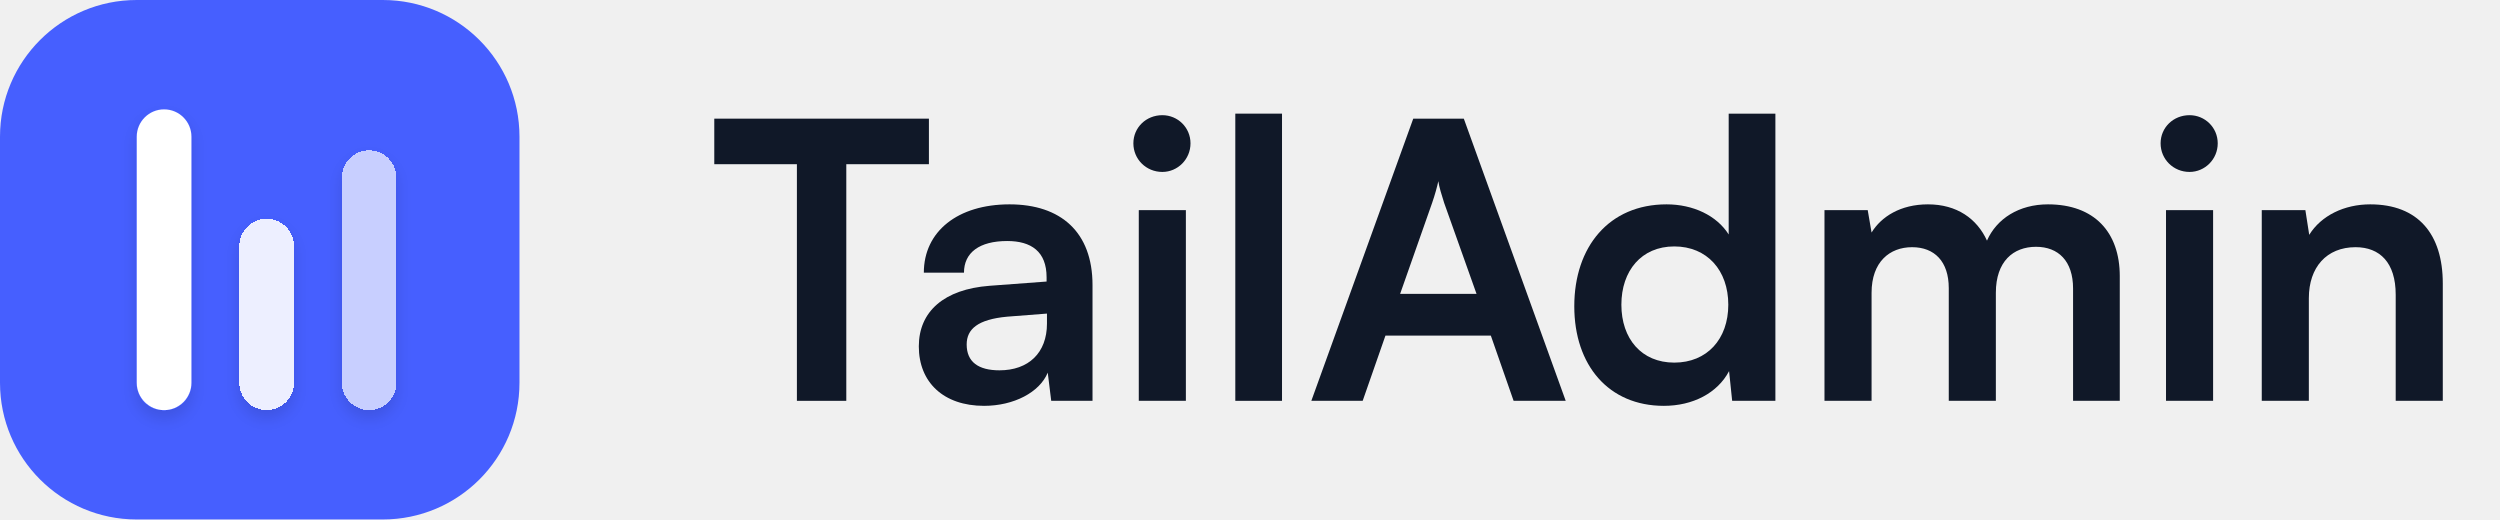
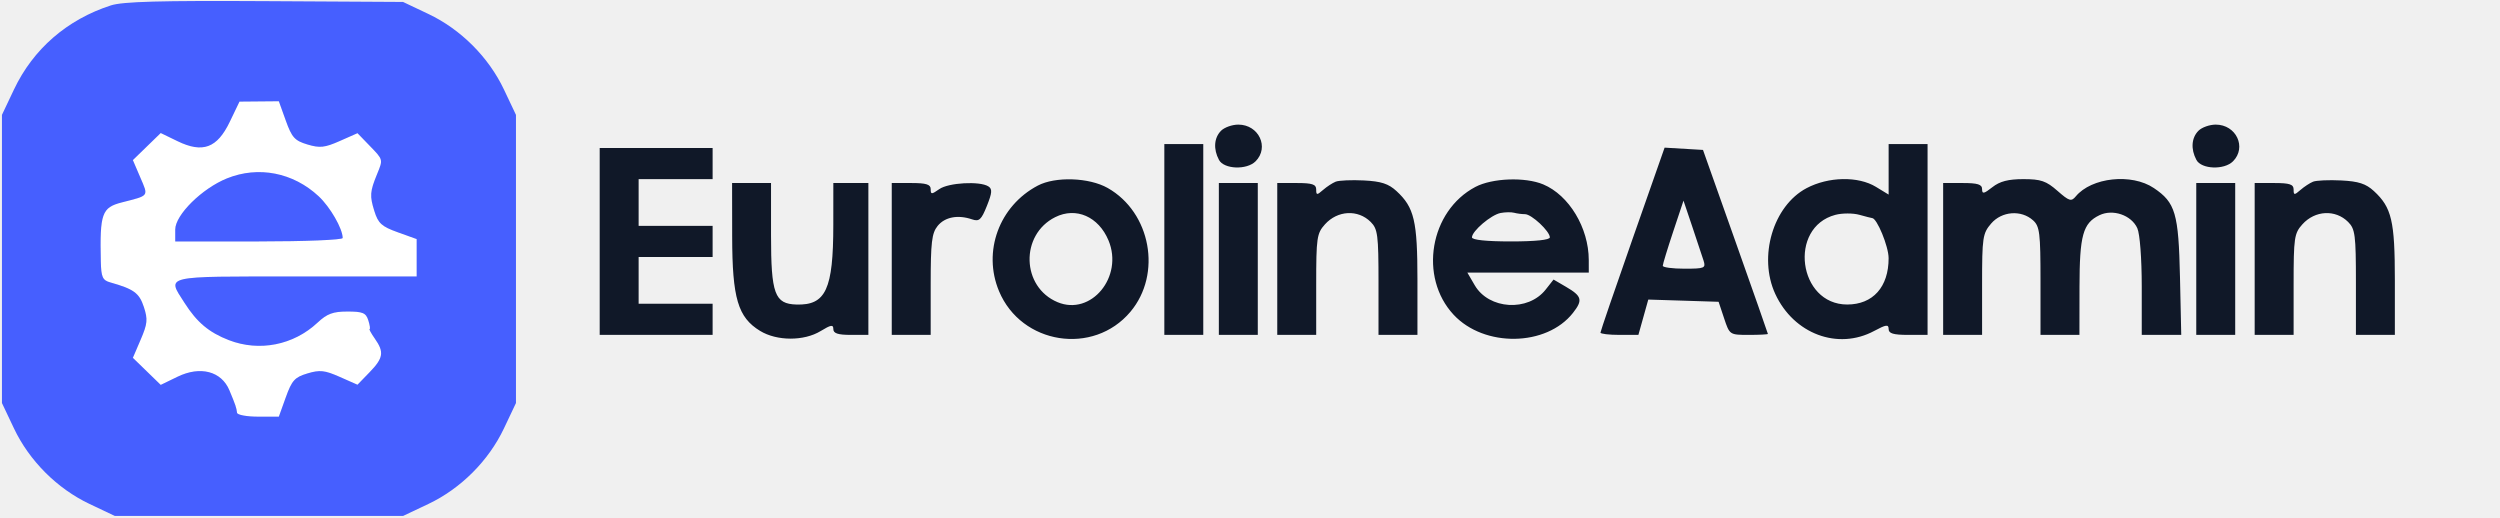
- <svg xmlns="http://www.w3.org/2000/svg" width="154" height="32" viewBox="0 0 154 32" fill="none">
-   <path d="M0 8.421C0 3.77 3.77 0 8.421 0H23.579C28.23 0 32 3.77 32 8.421V23.579C32 28.23 28.23 32 23.579 32H8.421C3.77 32 0 28.23 0 23.579V8.421Z" fill="#465FFF" />
-   <g filter="url(#filter0_d_1624_24907)">
-     <path d="M8.424 8.422C8.424 7.491 9.178 6.737 10.108 6.737V6.737C11.038 6.737 11.792 7.491 11.792 8.422V23.579C11.792 24.51 11.038 25.264 10.108 25.264V25.264C9.178 25.264 8.424 24.51 8.424 23.579V8.422Z" fill="white" />
-   </g>
-   <g filter="url(#filter1_d_1624_24907)">
-     <path d="M14.742 15.157C14.742 14.227 15.496 13.473 16.426 13.473V13.473C17.357 13.473 18.111 14.227 18.111 15.157V23.578C18.111 24.508 17.357 25.262 16.426 25.262V25.262C15.496 25.262 14.742 24.508 14.742 23.578V15.157Z" fill="white" fill-opacity="0.9" shape-rendering="crispEdges" />
-   </g>
-   <g filter="url(#filter2_d_1624_24907)">
-     <path d="M21.055 10.946C21.055 10.016 21.809 9.262 22.739 9.262V9.262C23.669 9.262 24.423 10.016 24.423 10.946V23.578C24.423 24.508 23.669 25.262 22.739 25.262V25.262C21.809 25.262 21.055 24.508 21.055 23.578V10.946Z" fill="white" fill-opacity="0.7" shape-rendering="crispEdges" />
-   </g>
-   <path d="M44 10.115H49.089V24.691H52.132V10.115H57.221V7.309H44V10.115Z" fill="#101828" />
-   <path d="M60.617 25C62.448 25 64.042 24.168 64.541 22.955L64.755 24.691H67.299V17.558C67.299 14.3 65.349 12.588 62.187 12.588C59.001 12.588 56.908 14.252 56.908 16.797H59.381C59.381 15.56 60.332 14.847 62.044 14.847C63.519 14.847 64.47 15.489 64.47 17.082V17.343L60.95 17.605C58.168 17.819 56.599 19.174 56.599 21.338C56.599 23.549 58.121 25 60.617 25ZM61.569 22.812C60.261 22.812 59.547 22.289 59.547 21.219C59.547 20.268 60.237 19.674 62.044 19.507L64.493 19.317V19.935C64.493 21.742 63.352 22.812 61.569 22.812Z" fill="#101828" />
-   <path d="M71.6 10.591C72.551 10.591 73.335 9.806 73.335 8.831C73.335 7.856 72.551 7.095 71.6 7.095C70.601 7.095 69.816 7.856 69.816 8.831C69.816 9.806 70.601 10.591 71.6 10.591ZM70.149 24.691H73.05V12.944H70.149V24.691Z" fill="#101828" />
-   <path d="M78.972 24.691V7H76.095V24.691H78.972Z" fill="#101828" />
-   <path d="M83.941 24.691L85.344 20.672H91.835L93.238 24.691H96.448L90.171 7.309H87.056L80.778 24.691H83.941ZM88.221 12.493C88.387 12.017 88.53 11.494 88.601 11.161C88.649 11.518 88.815 12.041 88.958 12.493L90.955 18.104H86.247L88.221 12.493Z" fill="#101828" />
-   <path d="M102.493 25C104.276 25 105.798 24.215 106.511 22.86L106.701 24.691H109.364V7H106.487V14.443C105.75 13.277 104.3 12.588 102.659 12.588C99.116 12.588 96.976 15.203 96.976 18.865C96.976 22.503 99.092 25 102.493 25ZM103.135 22.337C101.113 22.337 99.877 20.863 99.877 18.77C99.877 16.678 101.113 15.18 103.135 15.18C105.156 15.18 106.463 16.654 106.463 18.77C106.463 20.886 105.156 22.337 103.135 22.337Z" fill="#101828" />
-   <path d="M115.289 24.691V18.033C115.289 16.131 116.406 15.227 117.785 15.227C119.164 15.227 120.044 16.107 120.044 17.748V24.691H122.945V18.033C122.945 16.107 124.015 15.203 125.418 15.203C126.797 15.203 127.701 16.083 127.701 17.771V24.691H130.578V17.011C130.578 14.3 129.008 12.588 126.155 12.588C124.372 12.588 122.993 13.468 122.398 14.823C121.78 13.468 120.543 12.588 118.76 12.588C117.072 12.588 115.883 13.349 115.289 14.324L115.051 12.944H112.388V24.691H115.289Z" fill="#101828" />
-   <path d="M134.876 10.591C135.827 10.591 136.612 9.806 136.612 8.831C136.612 7.856 135.827 7.095 134.876 7.095C133.877 7.095 133.093 7.856 133.093 8.831C133.093 9.806 133.877 10.591 134.876 10.591ZM133.426 24.691H136.327V12.944H133.426V24.691Z" fill="#101828" />
-   <path d="M142.225 24.691V18.366C142.225 16.464 143.318 15.227 145.102 15.227C146.6 15.227 147.575 16.178 147.575 18.152V24.691H150.476V17.462C150.476 14.419 148.954 12.588 146.005 12.588C144.412 12.588 142.985 13.277 142.248 14.466L142.011 12.944H139.324V24.691H142.225Z" fill="#101828" />
-   <defs>
-     <filter id="filter0_d_1624_24907" x="7.424" y="6.237" width="5.368" height="20.526" filterUnits="userSpaceOnUse" color-interpolation-filters="sRGB">
-       <feFlood flood-opacity="0" result="BackgroundImageFix" />
-       <feColorMatrix in="SourceAlpha" type="matrix" values="0 0 0 0 0 0 0 0 0 0 0 0 0 0 0 0 0 0 127 0" result="hardAlpha" />
-       <feOffset dy="0.5" />
-       <feGaussianBlur stdDeviation="0.5" />
-       <feComposite in2="hardAlpha" operator="out" />
-       <feColorMatrix type="matrix" values="0 0 0 0 0 0 0 0 0 0 0 0 0 0 0 0 0 0 0.12 0" />
-       <feBlend mode="normal" in2="BackgroundImageFix" result="effect1_dropShadow_1624_24907" />
-       <feBlend mode="normal" in="SourceGraphic" in2="effect1_dropShadow_1624_24907" result="shape" />
-     </filter>
-     <filter id="filter1_d_1624_24907" x="13.742" y="12.973" width="5.368" height="13.79" filterUnits="userSpaceOnUse" color-interpolation-filters="sRGB">
-       <feFlood flood-opacity="0" result="BackgroundImageFix" />
-       <feColorMatrix in="SourceAlpha" type="matrix" values="0 0 0 0 0 0 0 0 0 0 0 0 0 0 0 0 0 0 127 0" result="hardAlpha" />
-       <feOffset dy="0.5" />
-       <feGaussianBlur stdDeviation="0.5" />
-       <feComposite in2="hardAlpha" operator="out" />
-       <feColorMatrix type="matrix" values="0 0 0 0 0 0 0 0 0 0 0 0 0 0 0 0 0 0 0.12 0" />
-       <feBlend mode="normal" in2="BackgroundImageFix" result="effect1_dropShadow_1624_24907" />
-       <feBlend mode="normal" in="SourceGraphic" in2="effect1_dropShadow_1624_24907" result="shape" />
-     </filter>
-     <filter id="filter2_d_1624_24907" x="20.055" y="8.762" width="5.368" height="18" filterUnits="userSpaceOnUse" color-interpolation-filters="sRGB">
-       <feFlood flood-opacity="0" result="BackgroundImageFix" />
-       <feColorMatrix in="SourceAlpha" type="matrix" values="0 0 0 0 0 0 0 0 0 0 0 0 0 0 0 0 0 0 127 0" result="hardAlpha" />
-       <feOffset dy="0.5" />
-       <feGaussianBlur stdDeviation="0.5" />
-       <feComposite in2="hardAlpha" operator="out" />
-       <feColorMatrix type="matrix" values="0 0 0 0 0 0 0 0 0 0 0 0 0 0 0 0 0 0 0.12 0" />
-       <feBlend mode="normal" in2="BackgroundImageFix" result="effect1_dropShadow_1624_24907" />
-       <feBlend mode="normal" in="SourceGraphic" in2="effect1_dropShadow_1624_24907" result="shape" />
-     </filter>
-   </defs>
+ <svg xmlns="http://www.w3.org/2000/svg" width="642" height="133" viewBox="0 0 642 133" version="1.1">
+   <path d="M 59 31.292 C 55.761 38.031, 52.055 39.397, 45.568 36.245 L 41.277 34.160 37.698 37.636 L 34.119 41.112 36.041 45.595 C 38.143 50.500, 38.395 50.161, 31.310 51.973 C 26.144 53.295, 25.613 54.783, 25.894 67.183 C 25.984 71.138, 26.349 71.964, 28.250 72.500 C 34.369 74.225, 35.757 75.234, 36.936 78.814 C 37.988 82.010, 37.881 83.124, 36.134 87.194 L 34.119 91.888 37.698 95.364 L 41.277 98.840 45.586 96.746 C 51.430 93.907, 56.865 95.324, 58.907 100.221 C 60.497 104.035, 60.706 104.651, 60.875 106 C 60.944 106.550, 63.386 107, 66.302 107 L 71.605 107 73.399 102.011 C 74.956 97.681, 75.688 96.874, 78.946 95.898 C 82.136 94.942, 83.383 95.076, 87.251 96.787 L 91.802 98.800 94.901 95.602 C 98.453 91.938, 98.691 90.432, 96.268 86.973 C 95.316 85.613, 94.707 84.500, 94.915 84.500 C 95.123 84.500, 94.972 83.487, 94.579 82.250 C 93.974 80.343, 93.159 80, 89.230 80 C 85.513 80, 83.992 80.565, 81.548 82.852 C 75.361 88.642, 66.590 90.373, 58.770 87.348 C 53.656 85.369, 50.578 82.780, 47.380 77.770 C 42.851 70.672, 41.465 71, 76 71 L 107 71 107 66.198 L 107 61.395 102.144 59.649 C 97.994 58.156, 97.120 57.365, 96.134 54.201 C 94.914 50.291, 94.996 49.200, 96.846 44.685 C 98.394 40.908, 98.429 41.038, 94.901 37.398 L 91.802 34.200 87.251 36.213 C 83.383 37.924, 82.136 38.058, 78.946 37.102 C 75.688 36.126, 74.956 35.319, 73.399 30.989 L 71.605 26 66.552 26.045 L 61.500 26.091 59 31.292 M 58.297 45.804 C 51.876 48.395, 45 55.188, 45 58.942 L 45 62 66.500 62 C 78.325 62, 88 61.605, 88 61.122 C 88 58.733, 84.795 53.163, 81.828 50.398 C 75.285 44.299, 66.351 42.555, 58.297 45.804" stroke="none" fill="#ffffff" fill-rule="evenodd" />
+   <path d="M 313.571 33.571 C 311.758 35.385, 311.550 38.291, 313.035 41.066 C 314.325 43.476, 320.156 43.701, 322.429 41.429 C 326.011 37.846, 323.265 32, 318 32 C 316.429 32, 314.436 32.707, 313.571 33.571 M 564.571 33.571 C 562.758 35.385, 562.550 38.291, 564.035 41.066 C 565.325 43.476, 571.156 43.701, 573.429 41.429 C 577.011 37.846, 574.265 32, 569 32 C 567.429 32, 565.436 32.707, 564.571 33.571 M 299 61.500 L 299 86 304 86 L 309 86 309 61.500 L 309 37 304 37 L 299 37 299 61.500 M 485 43.485 L 485 49.971 481.750 47.989 C 477.176 45.201, 469.556 45.343, 463.921 48.323 C 455.327 52.868, 451.468 65.936, 455.896 75.500 C 460.641 85.749, 471.958 89.986, 481.265 84.998 C 484.365 83.336, 485 83.251, 485 84.498 C 485 85.634, 486.219 86, 490 86 L 495 86 495 61.500 L 495 37 490 37 L 485 37 485 43.485 M 154 62 L 154 86 168.500 86 L 183 86 183 82 L 183 78 173.500 78 L 164 78 164 72 L 164 66 173.500 66 L 183 66 183 62 L 183 58 173.500 58 L 164 58 164 52 L 164 46 173.500 46 L 183 46 183 42 L 183 38 168.500 38 L 154 38 154 62 M 419.235 61.372 C 414.706 74.275, 411 85.095, 411 85.416 C 411 85.737, 413.192 86, 415.870 86 L 420.740 86 422.010 81.464 L 423.280 76.929 432.309 77.214 L 441.338 77.500 442.752 81.750 C 444.161 85.982, 444.188 86, 449.083 86 C 451.788 86, 453.998 85.888, 453.995 85.750 C 453.992 85.612, 450.241 74.925, 445.659 62 L 437.328 38.500 432.399 38.206 L 427.470 37.912 419.235 61.372 M 266.500 47.662 C 256.589 52.887, 252.293 64.586, 256.548 74.768 C 262.275 88.475, 280.770 91.381, 290.288 80.069 C 298.447 70.374, 295.546 54.555, 284.458 48.275 C 279.687 45.572, 271.024 45.277, 266.500 47.662 M 343 46.656 C 342.175 46.989, 340.712 47.947, 339.750 48.785 C 338.174 50.158, 338 50.145, 338 48.655 C 338 47.336, 336.986 47, 333 47 L 328 47 328 66.500 L 328 86 333 86 L 338 86 338 73.056 C 338 61.040, 338.161 59.932, 340.250 57.611 C 343.491 54.008, 348.736 53.736, 352 57 C 353.802 58.802, 354 60.333, 354 72.500 L 354 86 359 86 L 364 86 364 71.968 C 364 56.724, 363.191 53.283, 358.615 49.063 C 356.571 47.178, 354.673 46.561, 350.236 46.338 C 347.081 46.180, 343.825 46.323, 343 46.656 M 378.871 48.006 C 367.172 54.188, 364.288 71.175, 373.298 80.834 C 381.164 89.266, 397.120 89.019, 403.932 80.359 C 406.521 77.067, 406.251 76.050, 402.147 73.654 L 398.954 71.789 396.931 74.360 C 392.410 80.108, 382.347 79.495, 378.709 73.250 L 376.816 70 392.408 70 L 408 70 407.994 66.750 C 407.980 58.508, 402.922 50.119, 396.298 47.351 C 391.640 45.405, 383.193 45.722, 378.871 48.006 M 511.635 48.073 C 509.451 49.791, 509 49.876, 509 48.573 C 509 47.352, 507.880 47, 504 47 L 499 47 499 66.500 L 499 86 504 86 L 509 86 509 73.056 C 509 60.937, 509.149 59.939, 511.333 57.399 C 514.068 54.219, 519.066 53.844, 522.101 56.591 C 523.792 58.122, 524 59.824, 524 72.155 L 524 86 529 86 L 534 86 534.015 73.750 C 534.031 60.397, 534.891 57.299, 539.151 55.257 C 542.589 53.608, 547.332 55.239, 548.862 58.597 C 549.518 60.036, 550 66.369, 550 73.547 L 550 86 555.072 86 L 560.144 86 559.822 71.250 C 559.462 54.762, 558.663 52.030, 553.102 48.287 C 547.397 44.447, 537.110 45.547, 533.057 50.432 C 531.902 51.822, 531.381 51.664, 528.345 48.998 C 525.465 46.469, 524.096 46, 519.600 46 C 515.722 46, 513.552 46.565, 511.635 48.073 M 594 46.656 C 593.175 46.989, 591.712 47.947, 590.750 48.785 C 589.174 50.158, 589 50.145, 589 48.655 C 589 47.336, 587.986 47, 584 47 L 579 47 579 66.500 L 579 86 584 86 L 589 86 589 73.056 C 589 61.040, 589.161 59.932, 591.250 57.611 C 594.491 54.008, 599.736 53.736, 603 57 C 604.802 58.802, 605 60.333, 605 72.500 L 605 86 610 86 L 615 86 615 71.968 C 615 56.724, 614.191 53.283, 609.615 49.063 C 607.571 47.178, 605.673 46.561, 601.236 46.338 C 598.081 46.180, 594.825 46.323, 594 46.656 M 188.022 60.750 C 188.047 76.602, 189.498 81.504, 195.192 84.976 C 199.516 87.612, 206.458 87.628, 210.750 85.011 C 213.402 83.394, 214 83.303, 214 84.515 C 214 85.608, 215.186 86, 218.500 86 L 223 86 223 66.500 L 223 47 218.500 47 L 214 47 213.994 57.750 C 213.986 74.288, 212.078 78.420, 204.550 78.206 C 198.935 78.047, 198 75.505, 198 60.389 L 198 47 193 47 L 188 47 188.022 60.750 M 229 66.500 L 229 86 234 86 L 239 86 239 73.111 C 239 62.232, 239.278 59.878, 240.784 58.018 C 242.642 55.724, 245.987 55.086, 249.630 56.331 C 251.452 56.953, 252.001 56.454, 253.435 52.872 C 254.790 49.484, 254.861 48.528, 253.805 47.858 C 251.604 46.462, 243.577 46.908, 241.223 48.557 C 239.211 49.966, 239 49.966, 239 48.557 C 239 47.355, 237.859 47, 234 47 L 229 47 229 66.500 M 313 66.500 L 313 86 318 86 L 323 86 323 66.500 L 323 47 318 47 L 313 47 313 66.500 M 564 66.500 L 564 86 569 86 L 574 86 574 66.500 L 574 47 569 47 L 564 47 564 66.500 M 429.661 59.515 C 428.198 63.911, 427 67.843, 427 68.253 C 427 68.664, 429.505 69, 432.567 69 C 437.755 69, 438.090 68.858, 437.473 66.916 C 437.109 65.769, 435.802 61.837, 434.567 58.178 L 432.323 51.524 429.661 59.515 M 270.990 55.759 C 261.923 60.283, 262.285 73.714, 271.578 77.597 C 280.202 81.200, 288.563 71.069, 284.664 61.739 C 282.109 55.624, 276.327 53.095, 270.990 55.759 M 385.333 54.699 C 382.898 55.169, 378 59.346, 378 60.952 C 378 61.613, 381.696 62, 388 62 C 394.290 62, 398 61.612, 398 60.955 C 398 59.388, 393.304 55, 391.627 55 C 390.822 55, 389.564 54.838, 388.832 54.640 C 388.099 54.443, 386.525 54.469, 385.333 54.699 M 471.313 55.176 C 459.161 58.410, 461.777 78.200, 474.356 78.200 C 480.972 78.200, 485.004 73.692, 484.996 66.300 C 484.993 63.277, 481.999 56, 480.758 56 C 480.609 56, 479.140 55.624, 477.493 55.164 C 475.847 54.704, 473.066 54.710, 471.313 55.176" stroke="none" fill="#101828" fill-rule="evenodd" />
+   <path d="M 28.500 1.378 C 17.237 5.017, 8.518 12.582, 3.582 22.997 L 0.500 29.500 0.500 66.500 L 0.500 103.500 3.582 110.003 C 7.530 118.333, 14.667 125.470, 22.997 129.418 L 29.500 132.500 66.500 132.500 L 103.500 132.500 110.003 129.418 C 118.333 125.470, 125.470 118.333, 129.418 110.003 L 132.500 103.500 132.500 66.500 L 132.500 29.500 129.418 22.997 C 125.470 14.667, 118.333 7.530, 110.003 3.582 L 103.500 0.500 68 0.293 C 41.231 0.137, 31.516 0.404, 28.500 1.378 M 59 31.292 C 55.761 38.031, 52.055 39.397, 45.568 36.245 L 41.277 34.160 37.698 37.636 L 34.119 41.112 36.041 45.595 C 38.143 50.500, 38.395 50.161, 31.310 51.973 C 26.144 53.295, 25.613 54.783, 25.894 67.183 C 25.984 71.138, 26.349 71.964, 28.250 72.500 C 34.369 74.225, 35.757 75.234, 36.936 78.814 C 37.988 82.010, 37.881 83.124, 36.134 87.194 L 34.119 91.888 37.698 95.364 L 41.277 98.840 45.586 96.746 C 51.430 93.907, 56.865 95.324, 58.907 100.221 C 60.497 104.035, 60.706 104.651, 60.875 106 C 60.944 106.550, 63.386 107, 66.302 107 L 71.605 107 73.399 102.011 C 74.956 97.681, 75.688 96.874, 78.946 95.898 C 82.136 94.942, 83.383 95.076, 87.251 96.787 L 91.802 98.800 94.901 95.602 C 98.453 91.938, 98.691 90.432, 96.268 86.973 C 95.316 85.613, 94.707 84.500, 94.915 84.500 C 95.123 84.500, 94.972 83.487, 94.579 82.250 C 93.974 80.343, 93.159 80, 89.230 80 C 85.513 80, 83.992 80.565, 81.548 82.852 C 75.361 88.642, 66.590 90.373, 58.770 87.348 C 53.656 85.369, 50.578 82.780, 47.380 77.770 C 42.851 70.672, 41.465 71, 76 71 L 107 71 107 66.198 L 107 61.395 102.144 59.649 C 97.994 58.156, 97.120 57.365, 96.134 54.201 C 94.914 50.291, 94.996 49.200, 96.846 44.685 C 98.394 40.908, 98.429 41.038, 94.901 37.398 L 91.802 34.200 87.251 36.213 C 83.383 37.924, 82.136 38.058, 78.946 37.102 C 75.688 36.126, 74.956 35.319, 73.399 30.989 L 71.605 26 66.552 26.045 L 61.500 26.091 59 31.292 M 58.297 45.804 C 51.876 48.395, 45 55.188, 45 58.942 L 45 62 66.500 62 C 78.325 62, 88 61.605, 88 61.122 C 88 58.733, 84.795 53.163, 81.828 50.398 C 75.285 44.299, 66.351 42.555, 58.297 45.804" stroke="none" fill="#465fff" fill-rule="evenodd" />
</svg>
